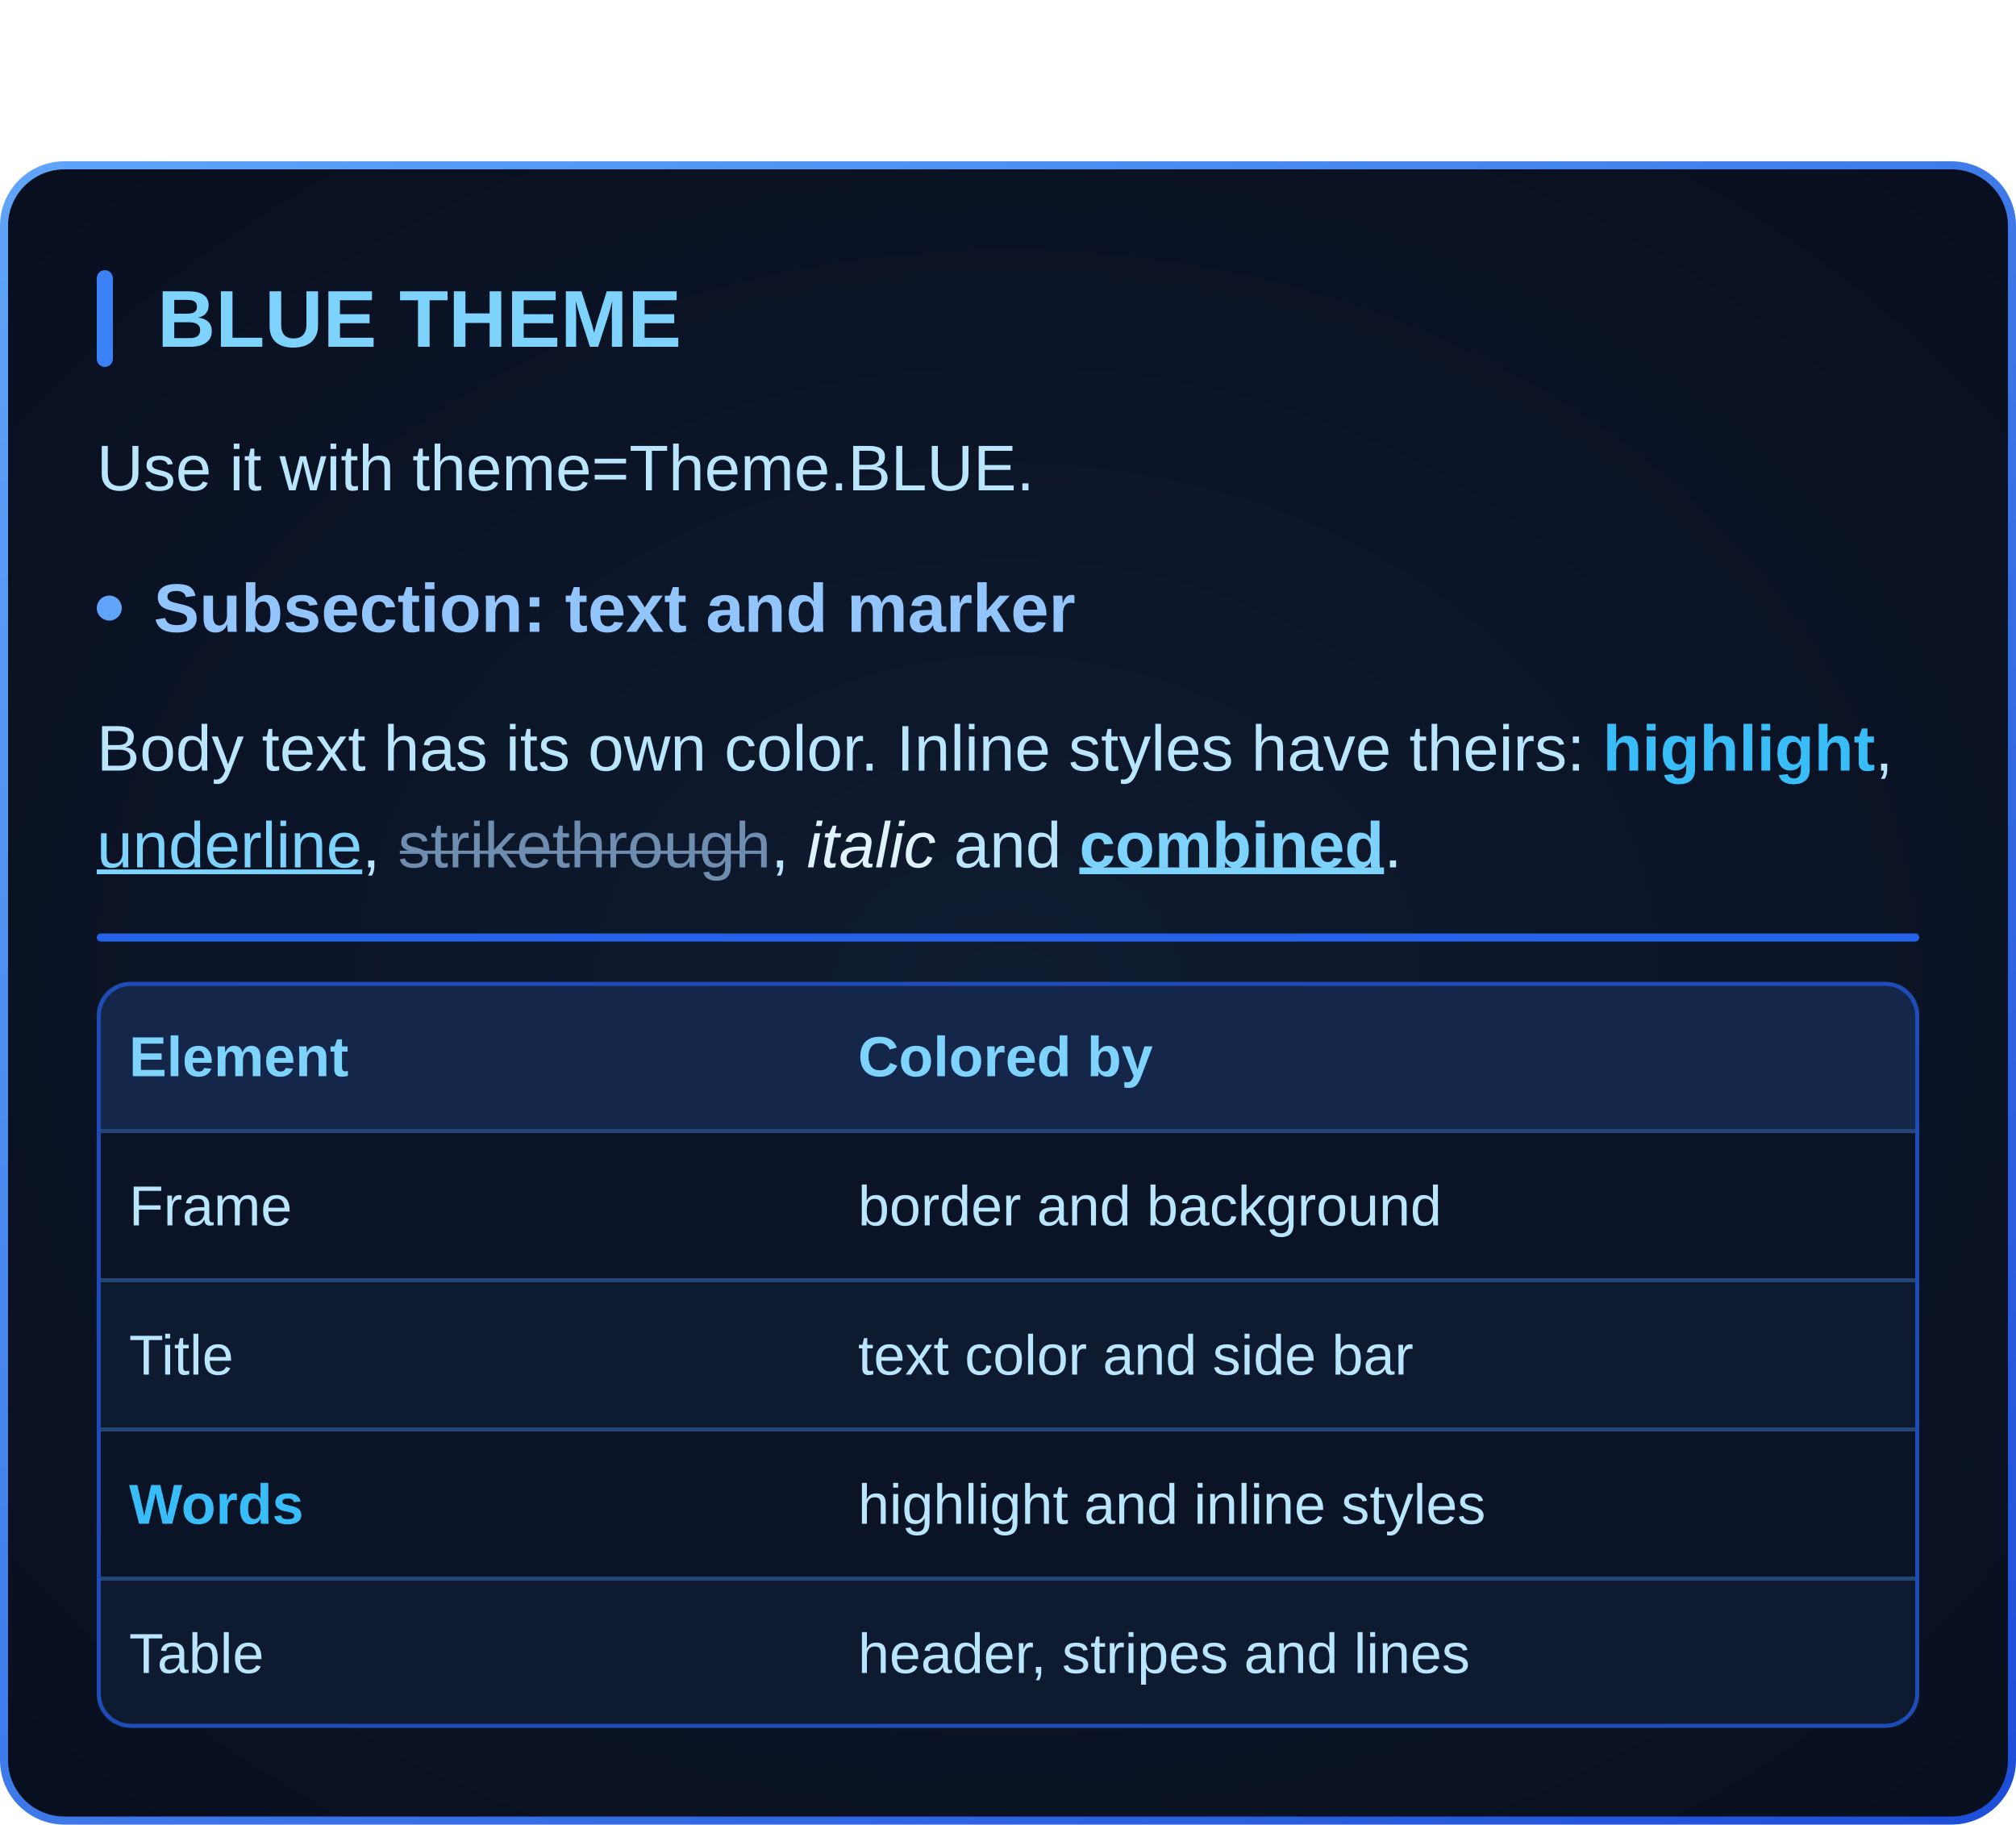
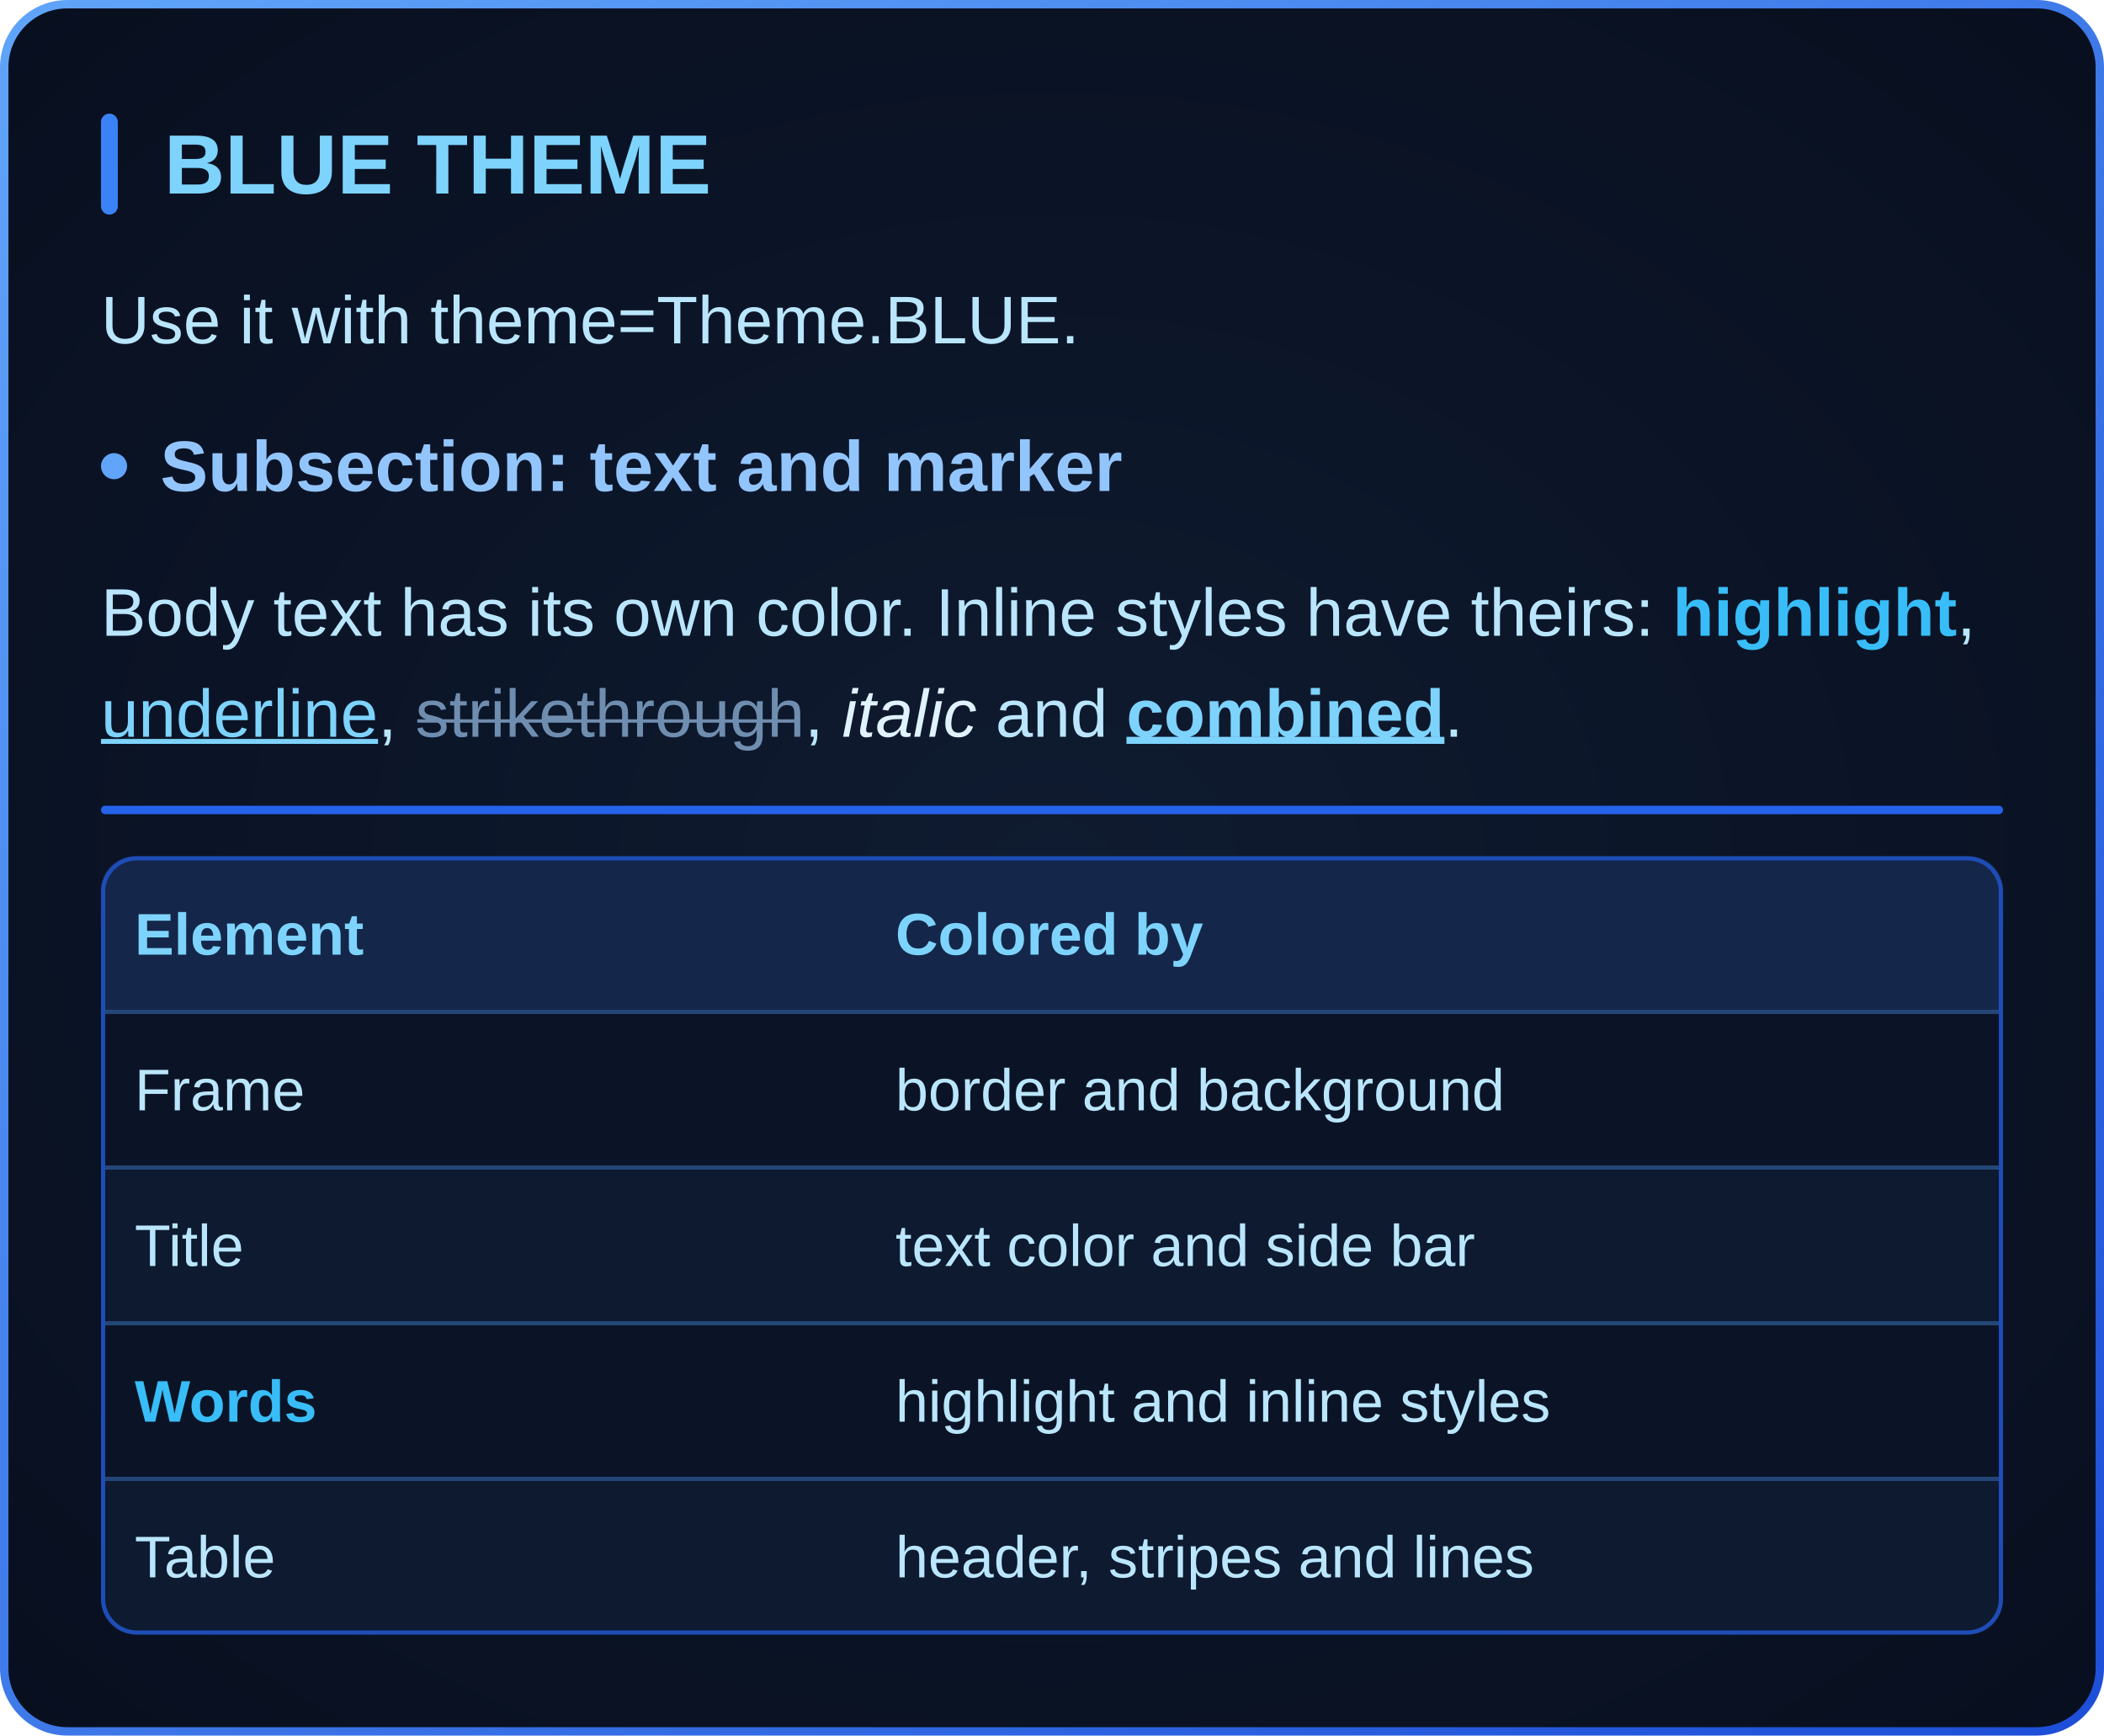
- <svg xmlns="http://www.w3.org/2000/svg" width="500" height="452.5" viewBox="0 0 500 452.5">
+ <svg xmlns="http://www.w3.org/2000/svg" width="500" height="412.5" viewBox="0 0 500 412.5">
  <style>
@keyframes drop-dc5e0af1 {
0% { opacity: 0; transform: translate(0px, -40px) scale(1); } 100% { opacity: 1; transform: translate(0px, 0px) scale(1); }
}
.drop-dc5e0af1 {
  animation: drop-dc5e0af1 0.8s cubic-bezier(0.22, 1, 0.36, 1) 0s 1 both;
  transform-box: fill-box;
  transform-origin: center;
}
@media (prefers-reduced-motion: reduce) {
  .drop-dc5e0af1 { animation: none; }
}
</style>
-   <g transform="translate(0 40)">
+   <g transform="translate(0 0)">
    <g class="drop-dc5e0af1">
      <defs>
        <radialGradient id="background" cx="0.5" cy="0.5" r="0.7">
          <stop offset="0" stop-color="#0F1B30" />
          <stop offset="1" stop-color="#080F1F" />
        </radialGradient>
        <linearGradient id="border" x1="0" y1="0" x2="1" y2="1">
          <stop offset="0" stop-color="#60A5FA" />
          <stop offset="1" stop-color="#1D4ED8" />
        </linearGradient>
      </defs>
      <rect x="1" y="1" width="498" height="410.5" rx="15" fill="url(#background)" stroke="none" stroke-width="2" />
      <rect x="1" y="1" width="498" height="410.5" rx="15" fill="none" stroke="url(#border)" stroke-width="2" />
      <g font-family="Arial, Helvetica, sans-serif">
        <rect x="24.0" y="27.0" width="4" height="24.0" rx="2" fill="#3B82F6" />
        <text x="39.0" y="46.0" font-size="20" fill="#7DD3FC" font-weight="700">BLUE THEME</text>
        <text x="24.0" y="81.6" font-size="16" fill="#BAE6FD">Use it with theme=Theme.BLUE.</text>
        <circle cx="27.1" cy="110.8" r="3.1" fill="#60A5FA" />
        <text x="38.1" y="116.7" font-size="17" fill="#93C5FD" font-weight="700">Subsection: text and marker</text>
        <text x="24.0" y="151.1" font-size="16" fill="#BAE6FD">Body text has its own color. Inline styles have theirs: <tspan fill="#38BDF8" font-weight="700">highlight</tspan>,</text>
        <text x="24.0" y="175.1" font-size="16" fill="#BAE6FD">
          <tspan fill="#7DD3FC" text-decoration="underline">underline</tspan>, <tspan fill="#6F8DAF" text-decoration="line-through">strikethrough</tspan>, <tspan fill="#E0F2FE" font-style="italic">italic</tspan> and <tspan fill="#7DD3FC" font-weight="700" text-decoration="underline">combined</tspan>.</text>
        <rect x="24.0" y="191.5" width="452.0" height="2" rx="1" fill="#2563EB" />
        <clipPath id="table-clip-24-204">
          <rect x="24.0" y="203.5" width="452.0" height="185.0" rx="8" />
        </clipPath>
        <g clip-path="url(#table-clip-24-204)">
          <rect x="24.0" y="203.5" width="452.0" height="185.0" fill="#0B1426" />
          <rect x="24.0" y="203.5" width="452.0" height="37.0" fill="#14274A" />
          <rect x="24.0" y="277.5" width="452.0" height="37.0" fill="#0D1A30" />
          <rect x="24.0" y="351.5" width="452.0" height="37.0" fill="#0D1A30" />
        </g>
        <line x1="24.0" y1="240.5" x2="476.0" y2="240.5" stroke="#234676" stroke-width="1" />
        <line x1="24.0" y1="277.5" x2="476.0" y2="277.5" stroke="#234676" stroke-width="1" />
        <line x1="24.0" y1="314.5" x2="476.0" y2="314.5" stroke="#234676" stroke-width="1" />
        <line x1="24.0" y1="351.5" x2="476.0" y2="351.5" stroke="#234676" stroke-width="1" />
        <text x="32.0" y="226.9" font-size="14" fill="#7DD3FC" font-weight="700">Element</text>
        <text x="212.8" y="226.9" font-size="14" fill="#7DD3FC" font-weight="700">Colored by</text>
        <text x="32.0" y="263.9" font-size="14" fill="#BAE6FD">Frame</text>
        <text x="212.8" y="263.9" font-size="14" fill="#BAE6FD">border and background</text>
        <text x="32.0" y="300.9" font-size="14" fill="#BAE6FD">Title</text>
        <text x="212.8" y="300.9" font-size="14" fill="#BAE6FD">text color and side bar</text>
        <text x="32.0" y="337.9" font-size="14" fill="#BAE6FD">
          <tspan fill="#38BDF8" font-weight="700">Words</tspan>
        </text>
        <text x="212.8" y="337.9" font-size="14" fill="#BAE6FD">highlight and inline styles</text>
        <text x="32.0" y="374.9" font-size="14" fill="#BAE6FD">Table</text>
        <text x="212.8" y="374.9" font-size="14" fill="#BAE6FD">header, stripes and lines</text>
        <rect x="24.5" y="204.0" width="451.0" height="184.0" rx="8" fill="none" stroke="#1E4DB7" stroke-width="1" />
      </g>
    </g>
  </g>
</svg>
